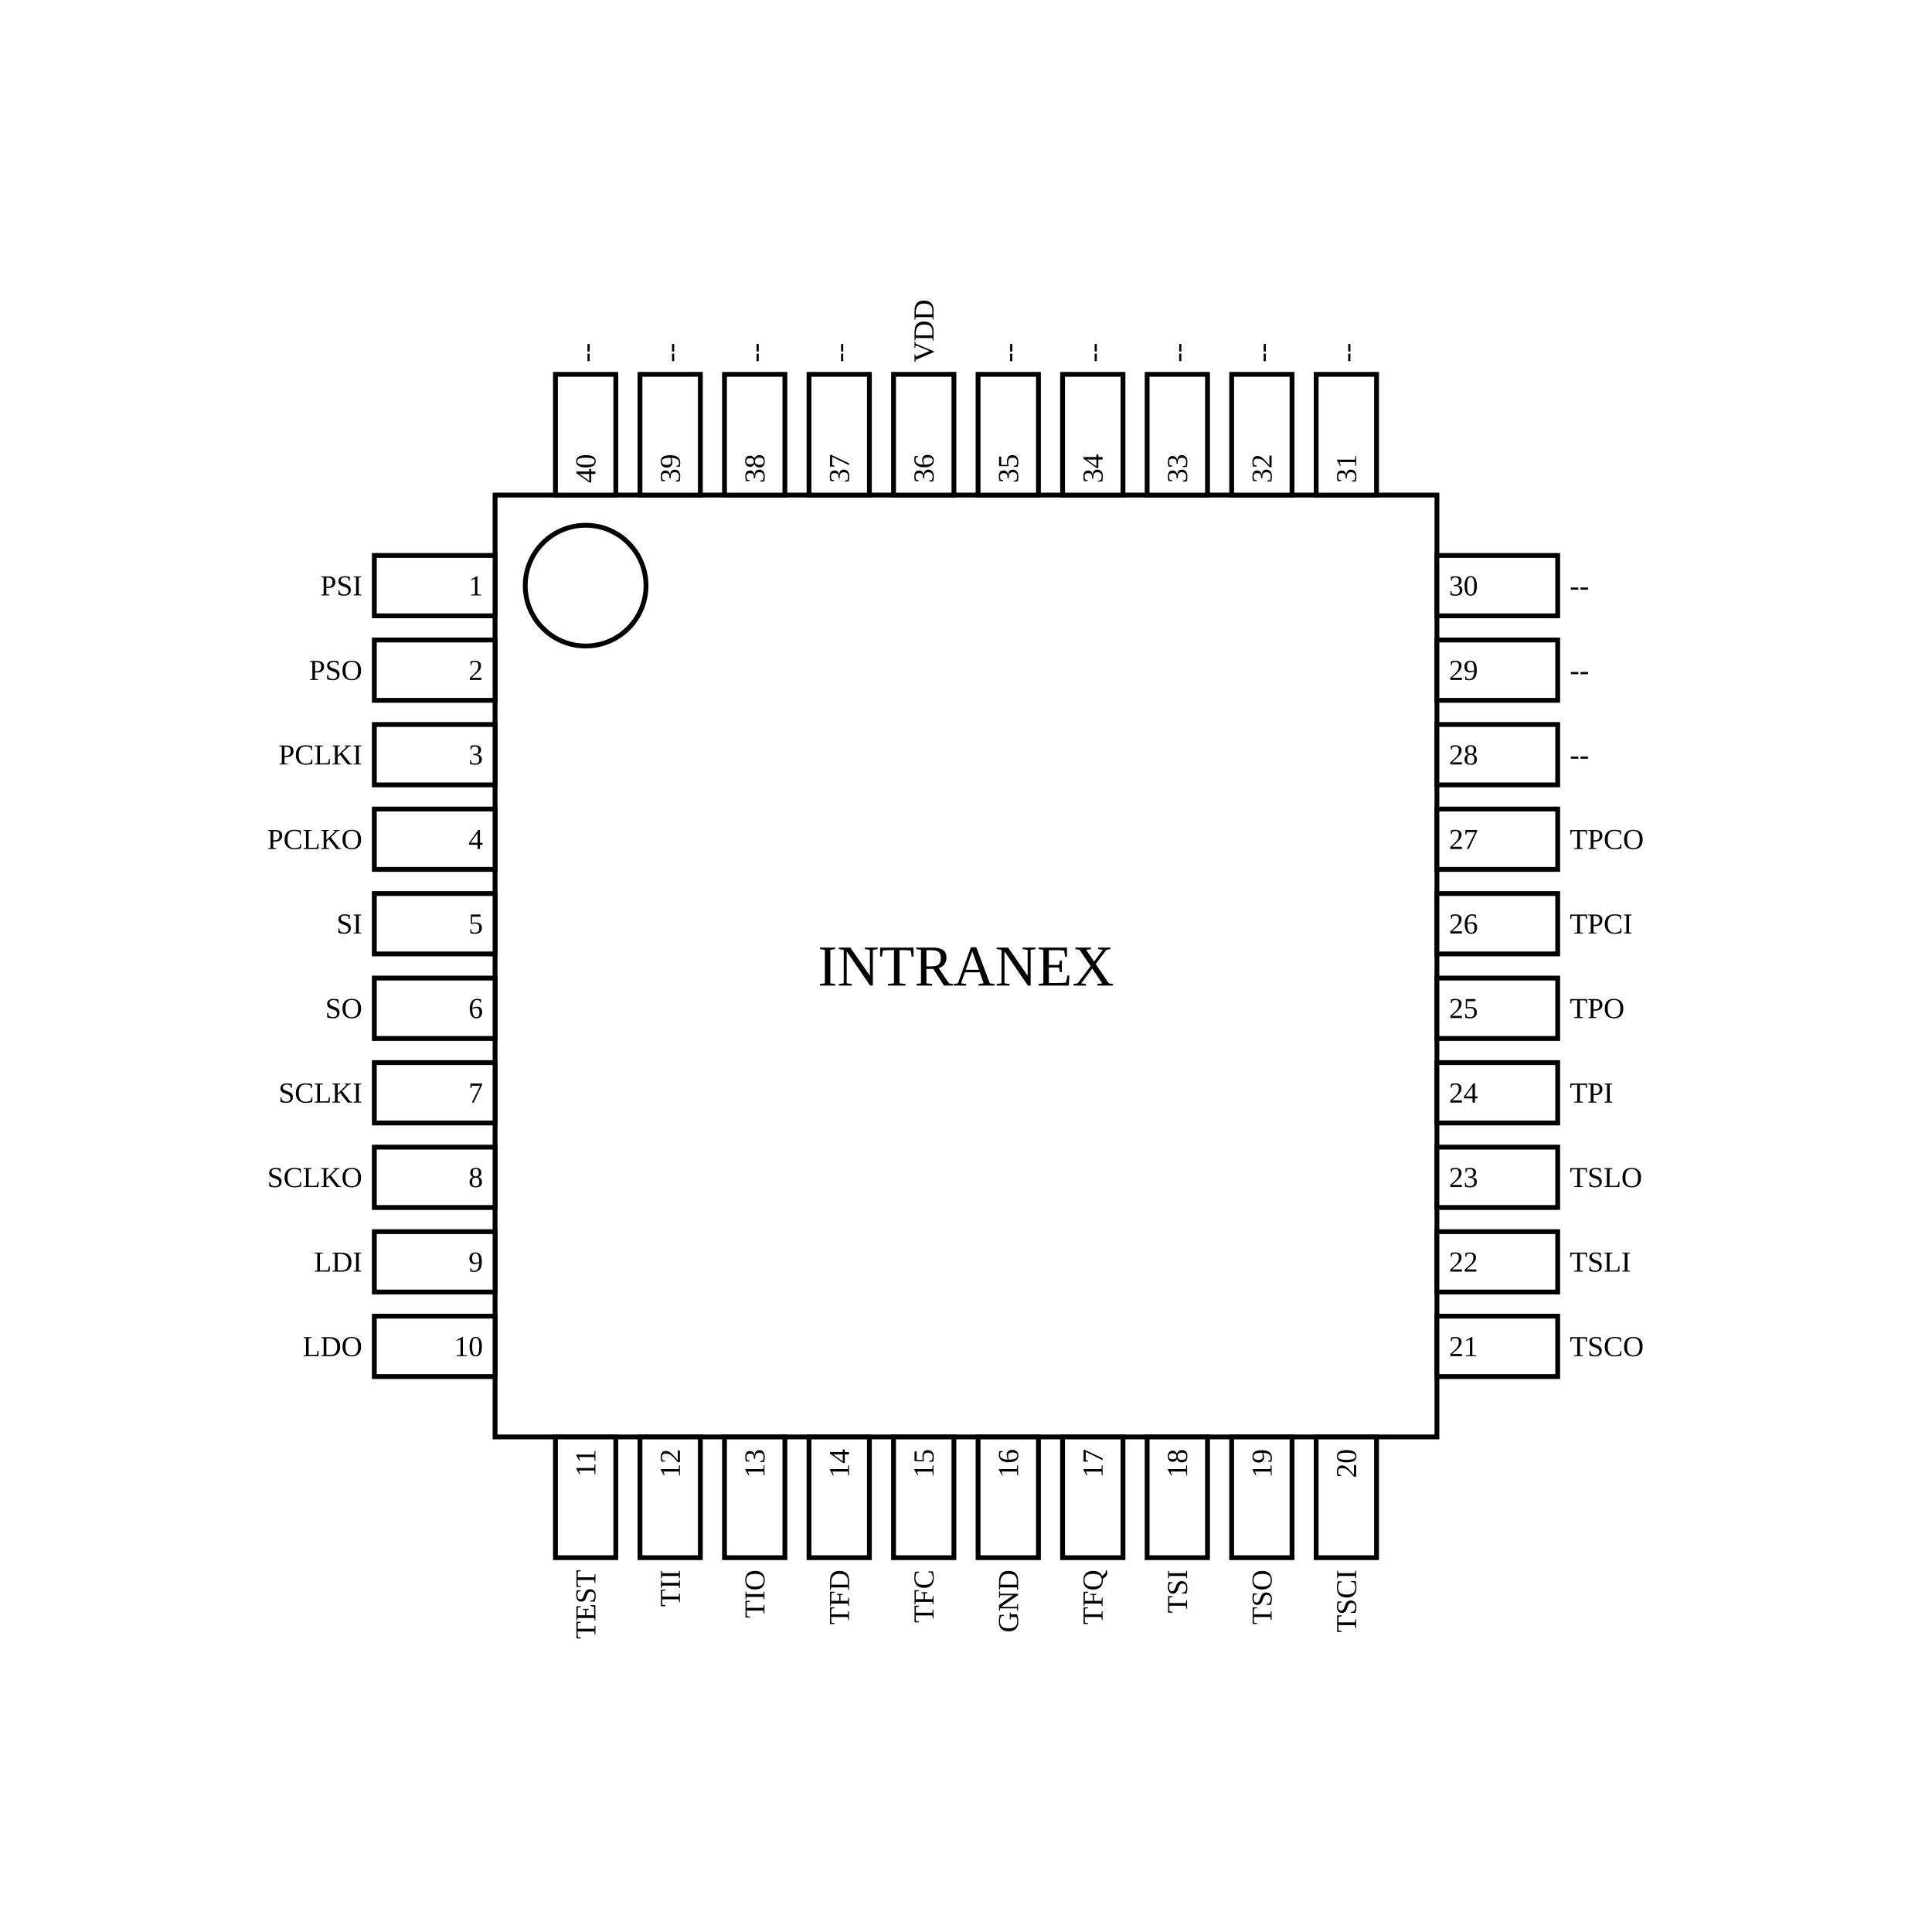
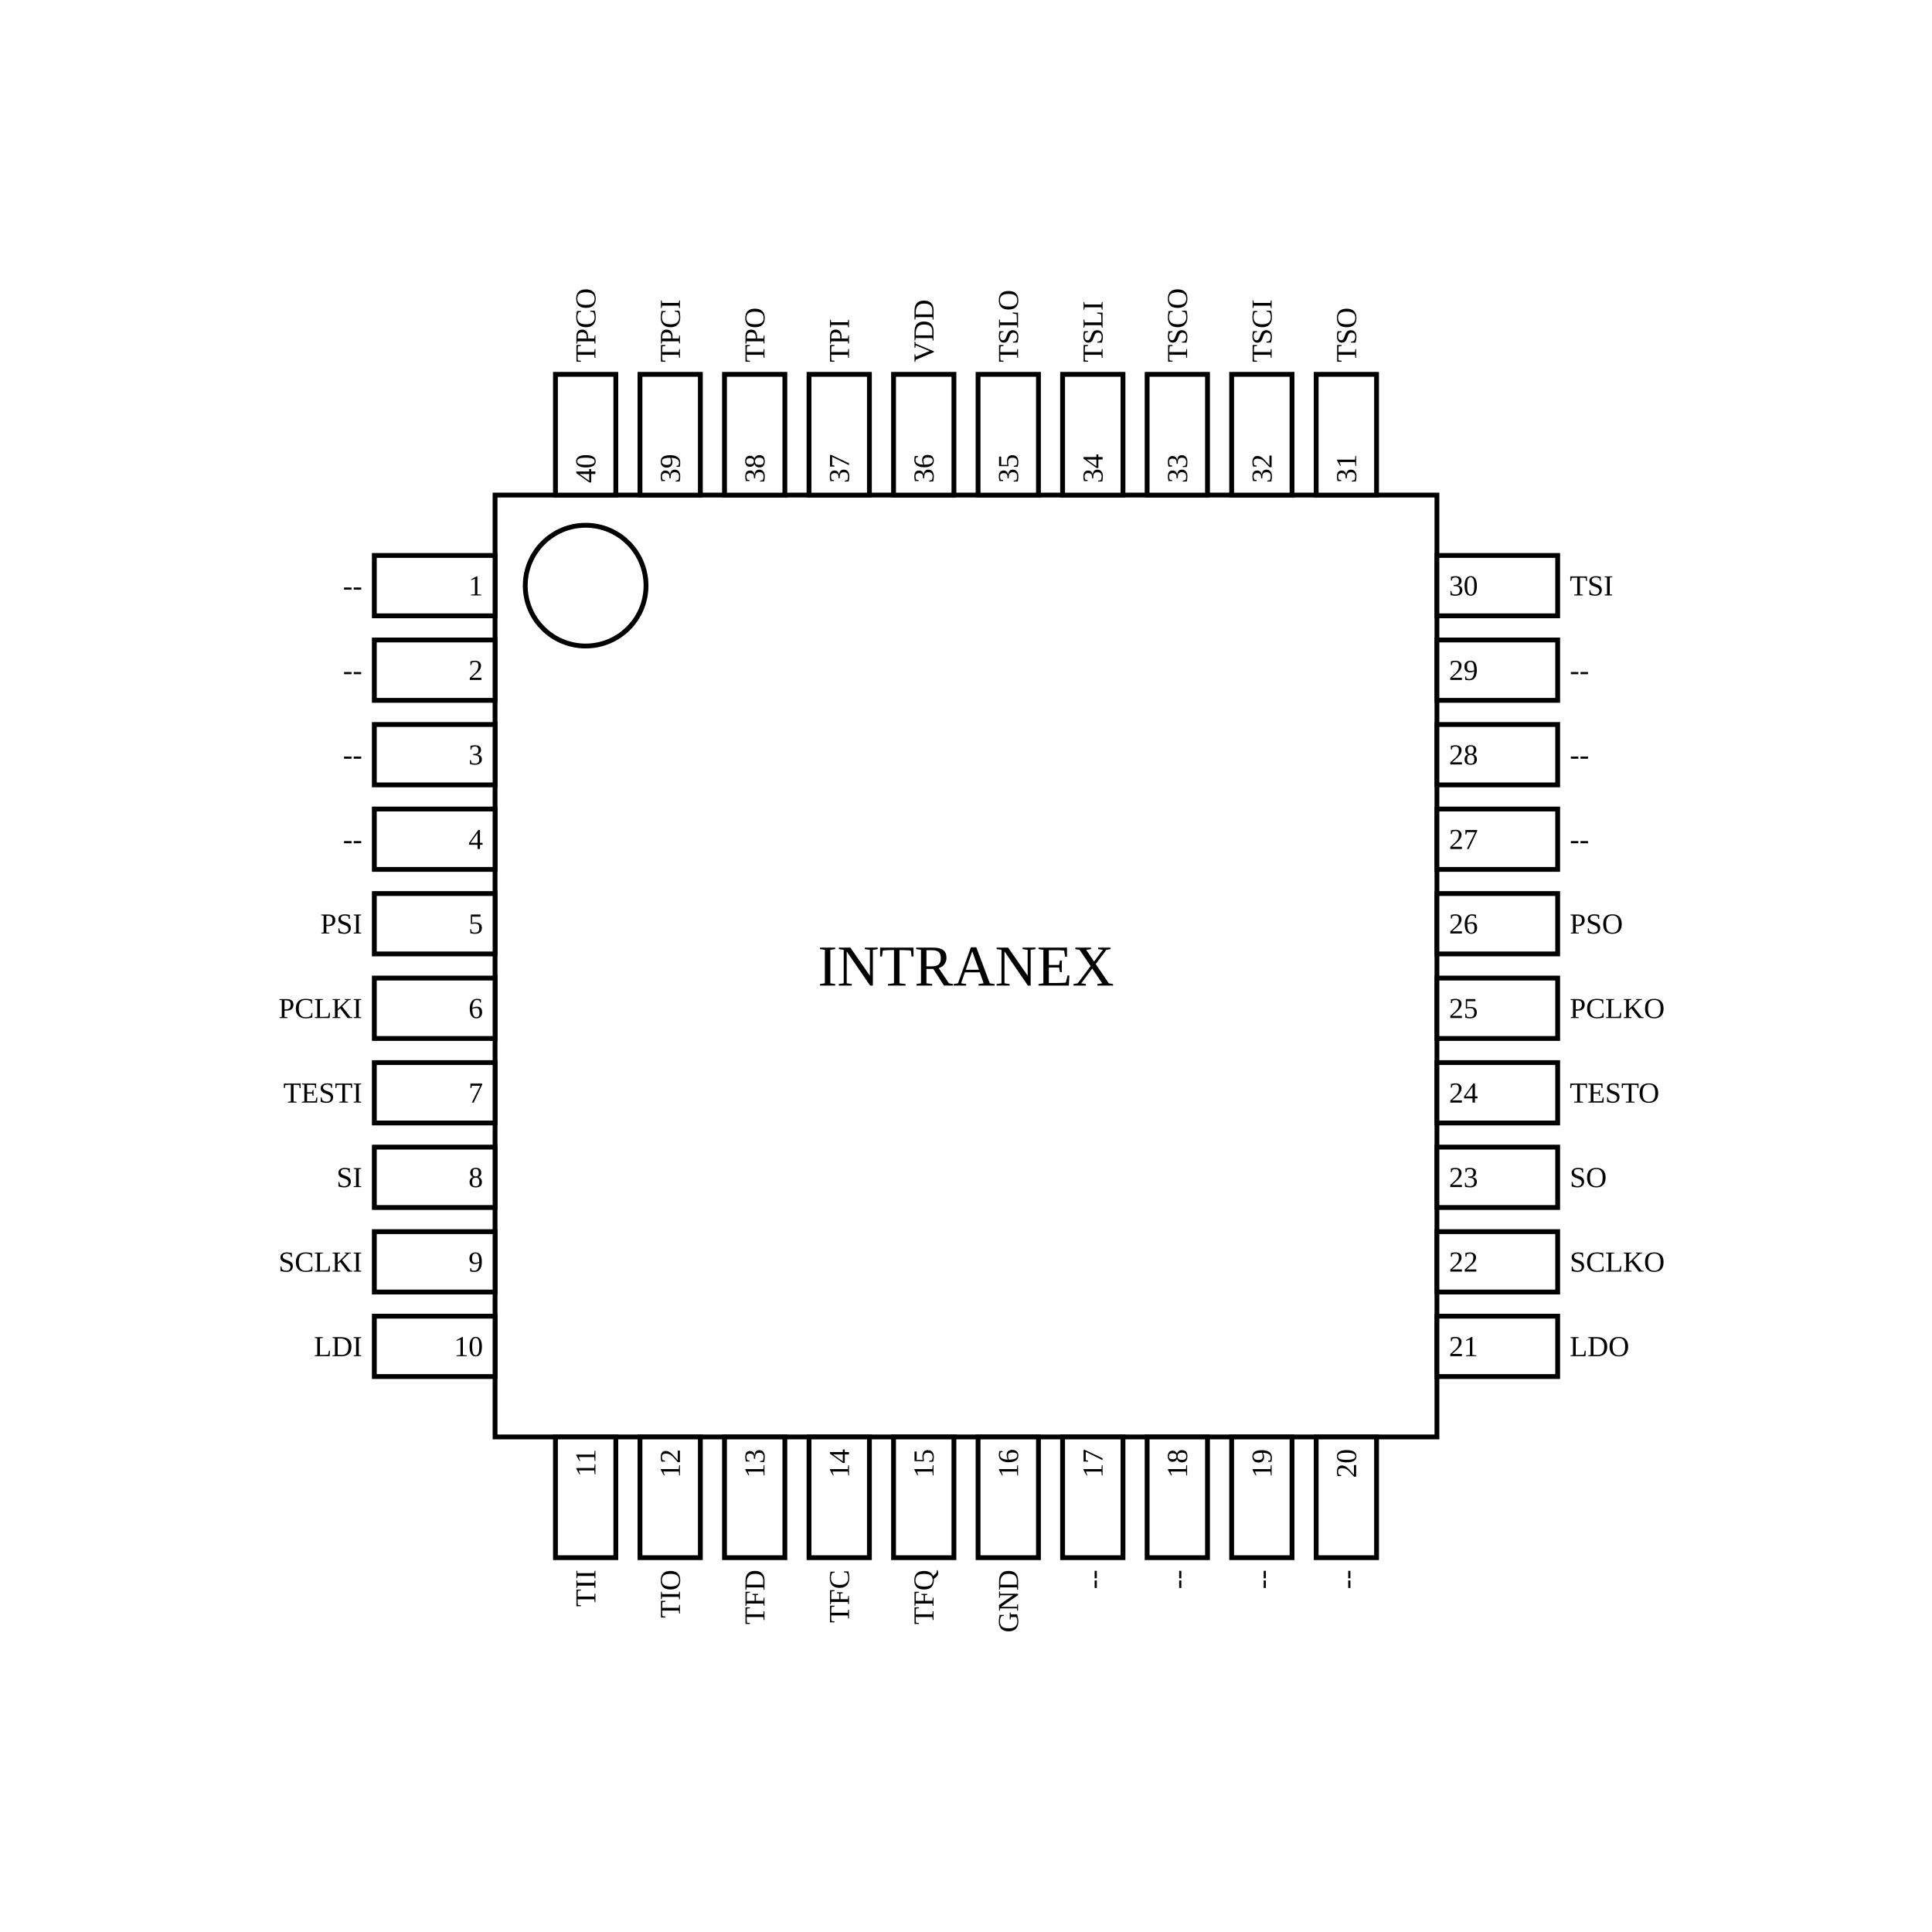
<svg xmlns="http://www.w3.org/2000/svg" xmlns:xlink="http://www.w3.org/1999/xlink" baseProfile="full" height="100%" version="1.1" viewBox="-400,-400,800,800" width="100%">
  <defs>
    <g id="side-0">
      <rect fill="rgb(255,255,255)" height="25" stroke="black" stroke-width="2" width="50" x="-50" y="25" />
-       <text dominant-baseline="central" font-size="1em" text-anchor="end" x="-55" y="37.5">PSI</text>
+       <text dominant-baseline="central" font-size="1em" text-anchor="end" x="-55" y="37.5">--</text>
      <text dominant-baseline="central" font-size="1em" text-anchor="end" x="-5" y="37.5">1</text>
      <rect fill="rgb(255,255,255)" height="25" stroke="black" stroke-width="2" width="50" x="-50" y="60" />
-       <text dominant-baseline="central" font-size="1em" text-anchor="end" x="-55" y="72.5">PSO</text>
+       <text dominant-baseline="central" font-size="1em" text-anchor="end" x="-55" y="72.5">--</text>
      <text dominant-baseline="central" font-size="1em" text-anchor="end" x="-5" y="72.5">2</text>
      <rect fill="rgb(255,255,255)" height="25" stroke="black" stroke-width="2" width="50" x="-50" y="95" />
-       <text dominant-baseline="central" font-size="1em" text-anchor="end" x="-55" y="107.5">PCLKI</text>
+       <text dominant-baseline="central" font-size="1em" text-anchor="end" x="-55" y="107.5">--</text>
      <text dominant-baseline="central" font-size="1em" text-anchor="end" x="-5" y="107.5">3</text>
      <rect fill="rgb(255,255,255)" height="25" stroke="black" stroke-width="2" width="50" x="-50" y="130" />
-       <text dominant-baseline="central" font-size="1em" text-anchor="end" x="-55" y="142.5">PCLKO</text>
+       <text dominant-baseline="central" font-size="1em" text-anchor="end" x="-55" y="142.5">--</text>
      <text dominant-baseline="central" font-size="1em" text-anchor="end" x="-5" y="142.5">4</text>
      <rect fill="rgb(255,255,255)" height="25" stroke="black" stroke-width="2" width="50" x="-50" y="165" />
-       <text dominant-baseline="central" font-size="1em" text-anchor="end" x="-55" y="177.5">SI</text>
+       <text dominant-baseline="central" font-size="1em" text-anchor="end" x="-55" y="177.5">PSI</text>
      <text dominant-baseline="central" font-size="1em" text-anchor="end" x="-5" y="177.5">5</text>
      <rect fill="rgb(255,255,255)" height="25" stroke="black" stroke-width="2" width="50" x="-50" y="200" />
-       <text dominant-baseline="central" font-size="1em" text-anchor="end" x="-55" y="212.5">SO</text>
+       <text dominant-baseline="central" font-size="1em" text-anchor="end" x="-55" y="212.5">PCLKI</text>
      <text dominant-baseline="central" font-size="1em" text-anchor="end" x="-5" y="212.5">6</text>
      <rect fill="rgb(255,255,255)" height="25" stroke="black" stroke-width="2" width="50" x="-50" y="235" />
-       <text dominant-baseline="central" font-size="1em" text-anchor="end" x="-55" y="247.5">SCLKI</text>
+       <text dominant-baseline="central" font-size="1em" text-anchor="end" x="-55" y="247.5">TESTI</text>
      <text dominant-baseline="central" font-size="1em" text-anchor="end" x="-5" y="247.5">7</text>
      <rect fill="rgb(255,255,255)" height="25" stroke="black" stroke-width="2" width="50" x="-50" y="270" />
-       <text dominant-baseline="central" font-size="1em" text-anchor="end" x="-55" y="282.5">SCLKO</text>
+       <text dominant-baseline="central" font-size="1em" text-anchor="end" x="-55" y="282.5">SI</text>
      <text dominant-baseline="central" font-size="1em" text-anchor="end" x="-5" y="282.5">8</text>
      <rect fill="rgb(255,255,255)" height="25" stroke="black" stroke-width="2" width="50" x="-50" y="305" />
-       <text dominant-baseline="central" font-size="1em" text-anchor="end" x="-55" y="317.5">LDI</text>
+       <text dominant-baseline="central" font-size="1em" text-anchor="end" x="-55" y="317.5">SCLKI</text>
      <text dominant-baseline="central" font-size="1em" text-anchor="end" x="-5" y="317.5">9</text>
      <rect fill="rgb(255,255,255)" height="25" stroke="black" stroke-width="2" width="50" x="-50" y="340" />
-       <text dominant-baseline="central" font-size="1em" text-anchor="end" x="-55" y="352.5">LDO</text>
+       <text dominant-baseline="central" font-size="1em" text-anchor="end" x="-55" y="352.5">LDI</text>
      <text dominant-baseline="central" font-size="1em" text-anchor="end" x="-5" y="352.5">10</text>
    </g>
    <g id="side-1">
      <rect fill="rgb(255,255,255)" height="25" stroke="black" stroke-width="2" width="50" x="-50" y="25" />
-       <text dominant-baseline="central" font-size="1em" text-anchor="end" x="-55" y="37.5">TEST</text>
+       <text dominant-baseline="central" font-size="1em" text-anchor="end" x="-55" y="37.5">TII</text>
      <text dominant-baseline="central" font-size="1em" text-anchor="end" x="-5" y="37.5">11</text>
      <rect fill="rgb(255,255,255)" height="25" stroke="black" stroke-width="2" width="50" x="-50" y="60" />
-       <text dominant-baseline="central" font-size="1em" text-anchor="end" x="-55" y="72.5">TII</text>
+       <text dominant-baseline="central" font-size="1em" text-anchor="end" x="-55" y="72.5">TIO</text>
      <text dominant-baseline="central" font-size="1em" text-anchor="end" x="-5" y="72.5">12</text>
      <rect fill="rgb(255,255,255)" height="25" stroke="black" stroke-width="2" width="50" x="-50" y="95" />
-       <text dominant-baseline="central" font-size="1em" text-anchor="end" x="-55" y="107.5">TIO</text>
+       <text dominant-baseline="central" font-size="1em" text-anchor="end" x="-55" y="107.5">TFD</text>
      <text dominant-baseline="central" font-size="1em" text-anchor="end" x="-5" y="107.5">13</text>
      <rect fill="rgb(255,255,255)" height="25" stroke="black" stroke-width="2" width="50" x="-50" y="130" />
-       <text dominant-baseline="central" font-size="1em" text-anchor="end" x="-55" y="142.5">TFD</text>
+       <text dominant-baseline="central" font-size="1em" text-anchor="end" x="-55" y="142.5">TFC</text>
      <text dominant-baseline="central" font-size="1em" text-anchor="end" x="-5" y="142.5">14</text>
      <rect fill="rgb(255,255,255)" height="25" stroke="black" stroke-width="2" width="50" x="-50" y="165" />
-       <text dominant-baseline="central" font-size="1em" text-anchor="end" x="-55" y="177.5">TFC</text>
+       <text dominant-baseline="central" font-size="1em" text-anchor="end" x="-55" y="177.5">TFQ</text>
      <text dominant-baseline="central" font-size="1em" text-anchor="end" x="-5" y="177.5">15</text>
      <rect fill="rgb(255,255,255)" height="25" stroke="black" stroke-width="2" width="50" x="-50" y="200" />
      <text dominant-baseline="central" font-size="1em" text-anchor="end" x="-55" y="212.5">GND</text>
      <text dominant-baseline="central" font-size="1em" text-anchor="end" x="-5" y="212.5">16</text>
      <rect fill="rgb(255,255,255)" height="25" stroke="black" stroke-width="2" width="50" x="-50" y="235" />
-       <text dominant-baseline="central" font-size="1em" text-anchor="end" x="-55" y="247.5">TFQ</text>
+       <text dominant-baseline="central" font-size="1em" text-anchor="end" x="-55" y="247.5">--</text>
      <text dominant-baseline="central" font-size="1em" text-anchor="end" x="-5" y="247.5">17</text>
      <rect fill="rgb(255,255,255)" height="25" stroke="black" stroke-width="2" width="50" x="-50" y="270" />
-       <text dominant-baseline="central" font-size="1em" text-anchor="end" x="-55" y="282.5">TSI</text>
+       <text dominant-baseline="central" font-size="1em" text-anchor="end" x="-55" y="282.5">--</text>
      <text dominant-baseline="central" font-size="1em" text-anchor="end" x="-5" y="282.5">18</text>
      <rect fill="rgb(255,255,255)" height="25" stroke="black" stroke-width="2" width="50" x="-50" y="305" />
-       <text dominant-baseline="central" font-size="1em" text-anchor="end" x="-55" y="317.5">TSO</text>
+       <text dominant-baseline="central" font-size="1em" text-anchor="end" x="-55" y="317.5">--</text>
      <text dominant-baseline="central" font-size="1em" text-anchor="end" x="-5" y="317.5">19</text>
      <rect fill="rgb(255,255,255)" height="25" stroke="black" stroke-width="2" width="50" x="-50" y="340" />
-       <text dominant-baseline="central" font-size="1em" text-anchor="end" x="-55" y="352.5">TSCI</text>
+       <text dominant-baseline="central" font-size="1em" text-anchor="end" x="-55" y="352.5">--</text>
      <text dominant-baseline="central" font-size="1em" text-anchor="end" x="-5" y="352.5">20</text>
    </g>
    <g id="side-2">
      <rect fill="rgb(255,255,255)" height="25" stroke="black" stroke-width="2" width="50" x="0" y="-50" />
-       <text dominant-baseline="central" font-size="1em" text-anchor="start" x="55" y="-37.5">TSCO</text>
+       <text dominant-baseline="central" font-size="1em" text-anchor="start" x="55" y="-37.5">LDO</text>
      <text dominant-baseline="central" font-size="1em" text-anchor="start" x="5" y="-37.5">21</text>
      <rect fill="rgb(255,255,255)" height="25" stroke="black" stroke-width="2" width="50" x="0" y="-85" />
-       <text dominant-baseline="central" font-size="1em" text-anchor="start" x="55" y="-72.5">TSLI</text>
+       <text dominant-baseline="central" font-size="1em" text-anchor="start" x="55" y="-72.5">SCLKO</text>
      <text dominant-baseline="central" font-size="1em" text-anchor="start" x="5" y="-72.5">22</text>
      <rect fill="rgb(255,255,255)" height="25" stroke="black" stroke-width="2" width="50" x="0" y="-120" />
-       <text dominant-baseline="central" font-size="1em" text-anchor="start" x="55" y="-107.5">TSLO</text>
+       <text dominant-baseline="central" font-size="1em" text-anchor="start" x="55" y="-107.5">SO</text>
      <text dominant-baseline="central" font-size="1em" text-anchor="start" x="5" y="-107.5">23</text>
      <rect fill="rgb(255,255,255)" height="25" stroke="black" stroke-width="2" width="50" x="0" y="-155" />
-       <text dominant-baseline="central" font-size="1em" text-anchor="start" x="55" y="-142.5">TPI</text>
+       <text dominant-baseline="central" font-size="1em" text-anchor="start" x="55" y="-142.5">TESTO</text>
      <text dominant-baseline="central" font-size="1em" text-anchor="start" x="5" y="-142.5">24</text>
      <rect fill="rgb(255,255,255)" height="25" stroke="black" stroke-width="2" width="50" x="0" y="-190" />
-       <text dominant-baseline="central" font-size="1em" text-anchor="start" x="55" y="-177.5">TPO</text>
+       <text dominant-baseline="central" font-size="1em" text-anchor="start" x="55" y="-177.5">PCLKO</text>
      <text dominant-baseline="central" font-size="1em" text-anchor="start" x="5" y="-177.5">25</text>
      <rect fill="rgb(255,255,255)" height="25" stroke="black" stroke-width="2" width="50" x="0" y="-225" />
-       <text dominant-baseline="central" font-size="1em" text-anchor="start" x="55" y="-212.5">TPCI</text>
+       <text dominant-baseline="central" font-size="1em" text-anchor="start" x="55" y="-212.5">PSO</text>
      <text dominant-baseline="central" font-size="1em" text-anchor="start" x="5" y="-212.5">26</text>
      <rect fill="rgb(255,255,255)" height="25" stroke="black" stroke-width="2" width="50" x="0" y="-260" />
-       <text dominant-baseline="central" font-size="1em" text-anchor="start" x="55" y="-247.5">TPCO</text>
+       <text dominant-baseline="central" font-size="1em" text-anchor="start" x="55" y="-247.5">--</text>
      <text dominant-baseline="central" font-size="1em" text-anchor="start" x="5" y="-247.5">27</text>
      <rect fill="rgb(255,255,255)" height="25" stroke="black" stroke-width="2" width="50" x="0" y="-295" />
      <text dominant-baseline="central" font-size="1em" text-anchor="start" x="55" y="-282.5">--</text>
      <text dominant-baseline="central" font-size="1em" text-anchor="start" x="5" y="-282.5">28</text>
      <rect fill="rgb(255,255,255)" height="25" stroke="black" stroke-width="2" width="50" x="0" y="-330" />
      <text dominant-baseline="central" font-size="1em" text-anchor="start" x="55" y="-317.5">--</text>
      <text dominant-baseline="central" font-size="1em" text-anchor="start" x="5" y="-317.5">29</text>
      <rect fill="rgb(255,255,255)" height="25" stroke="black" stroke-width="2" width="50" x="0" y="-365" />
-       <text dominant-baseline="central" font-size="1em" text-anchor="start" x="55" y="-352.5">--</text>
+       <text dominant-baseline="central" font-size="1em" text-anchor="start" x="55" y="-352.5">TSI</text>
      <text dominant-baseline="central" font-size="1em" text-anchor="start" x="5" y="-352.5">30</text>
    </g>
    <g id="side-3">
      <rect fill="rgb(255,255,255)" height="25" stroke="black" stroke-width="2" width="50" x="0" y="-50" />
-       <text dominant-baseline="central" font-size="1em" text-anchor="start" x="55" y="-37.5">--</text>
+       <text dominant-baseline="central" font-size="1em" text-anchor="start" x="55" y="-37.5">TSO</text>
      <text dominant-baseline="central" font-size="1em" text-anchor="start" x="5" y="-37.5">31</text>
      <rect fill="rgb(255,255,255)" height="25" stroke="black" stroke-width="2" width="50" x="0" y="-85" />
-       <text dominant-baseline="central" font-size="1em" text-anchor="start" x="55" y="-72.5">--</text>
+       <text dominant-baseline="central" font-size="1em" text-anchor="start" x="55" y="-72.5">TSCI</text>
      <text dominant-baseline="central" font-size="1em" text-anchor="start" x="5" y="-72.5">32</text>
      <rect fill="rgb(255,255,255)" height="25" stroke="black" stroke-width="2" width="50" x="0" y="-120" />
-       <text dominant-baseline="central" font-size="1em" text-anchor="start" x="55" y="-107.5">--</text>
+       <text dominant-baseline="central" font-size="1em" text-anchor="start" x="55" y="-107.5">TSCO</text>
      <text dominant-baseline="central" font-size="1em" text-anchor="start" x="5" y="-107.5">33</text>
      <rect fill="rgb(255,255,255)" height="25" stroke="black" stroke-width="2" width="50" x="0" y="-155" />
-       <text dominant-baseline="central" font-size="1em" text-anchor="start" x="55" y="-142.5">--</text>
+       <text dominant-baseline="central" font-size="1em" text-anchor="start" x="55" y="-142.5">TSLI</text>
      <text dominant-baseline="central" font-size="1em" text-anchor="start" x="5" y="-142.5">34</text>
      <rect fill="rgb(255,255,255)" height="25" stroke="black" stroke-width="2" width="50" x="0" y="-190" />
-       <text dominant-baseline="central" font-size="1em" text-anchor="start" x="55" y="-177.5">--</text>
+       <text dominant-baseline="central" font-size="1em" text-anchor="start" x="55" y="-177.5">TSLO</text>
      <text dominant-baseline="central" font-size="1em" text-anchor="start" x="5" y="-177.5">35</text>
      <rect fill="rgb(255,255,255)" height="25" stroke="black" stroke-width="2" width="50" x="0" y="-225" />
      <text dominant-baseline="central" font-size="1em" text-anchor="start" x="55" y="-212.5">VDD</text>
      <text dominant-baseline="central" font-size="1em" text-anchor="start" x="5" y="-212.5">36</text>
      <rect fill="rgb(255,255,255)" height="25" stroke="black" stroke-width="2" width="50" x="0" y="-260" />
-       <text dominant-baseline="central" font-size="1em" text-anchor="start" x="55" y="-247.5">--</text>
+       <text dominant-baseline="central" font-size="1em" text-anchor="start" x="55" y="-247.5">TPI</text>
      <text dominant-baseline="central" font-size="1em" text-anchor="start" x="5" y="-247.5">37</text>
      <rect fill="rgb(255,255,255)" height="25" stroke="black" stroke-width="2" width="50" x="0" y="-295" />
-       <text dominant-baseline="central" font-size="1em" text-anchor="start" x="55" y="-282.5">--</text>
+       <text dominant-baseline="central" font-size="1em" text-anchor="start" x="55" y="-282.5">TPO</text>
      <text dominant-baseline="central" font-size="1em" text-anchor="start" x="5" y="-282.5">38</text>
      <rect fill="rgb(255,255,255)" height="25" stroke="black" stroke-width="2" width="50" x="0" y="-330" />
-       <text dominant-baseline="central" font-size="1em" text-anchor="start" x="55" y="-317.5">--</text>
+       <text dominant-baseline="central" font-size="1em" text-anchor="start" x="55" y="-317.5">TPCI</text>
      <text dominant-baseline="central" font-size="1em" text-anchor="start" x="5" y="-317.5">39</text>
      <rect fill="rgb(255,255,255)" height="25" stroke="black" stroke-width="2" width="50" x="0" y="-365" />
-       <text dominant-baseline="central" font-size="1em" text-anchor="start" x="55" y="-352.5">--</text>
+       <text dominant-baseline="central" font-size="1em" text-anchor="start" x="55" y="-352.5">TPCO</text>
      <text dominant-baseline="central" font-size="1em" text-anchor="start" x="5" y="-352.5">40</text>
    </g>
  </defs>
  <rect fill="rgb(255,255,255)" height="390" stroke="black" stroke-width="2" width="390" x="-195" y="-195" />
  <text dominant-baseline="central" font-size="2em" text-anchor="middle" x="0" y="0">INTRANEX</text>
  <use transform="translate(-195,-195)" xlink:href="#side-0" />
  <use transform="rotate(270) translate(-195,-195)" xlink:href="#side-1" />
  <use transform="translate(195,195)" xlink:href="#side-2" />
  <use transform="rotate(270) translate(195,195)" xlink:href="#side-3" />
  <circle cx="-157.5" cy="-157.5" fill="rgb(255,255,255)" r="25" stroke="black" stroke-width="2" />
</svg>
